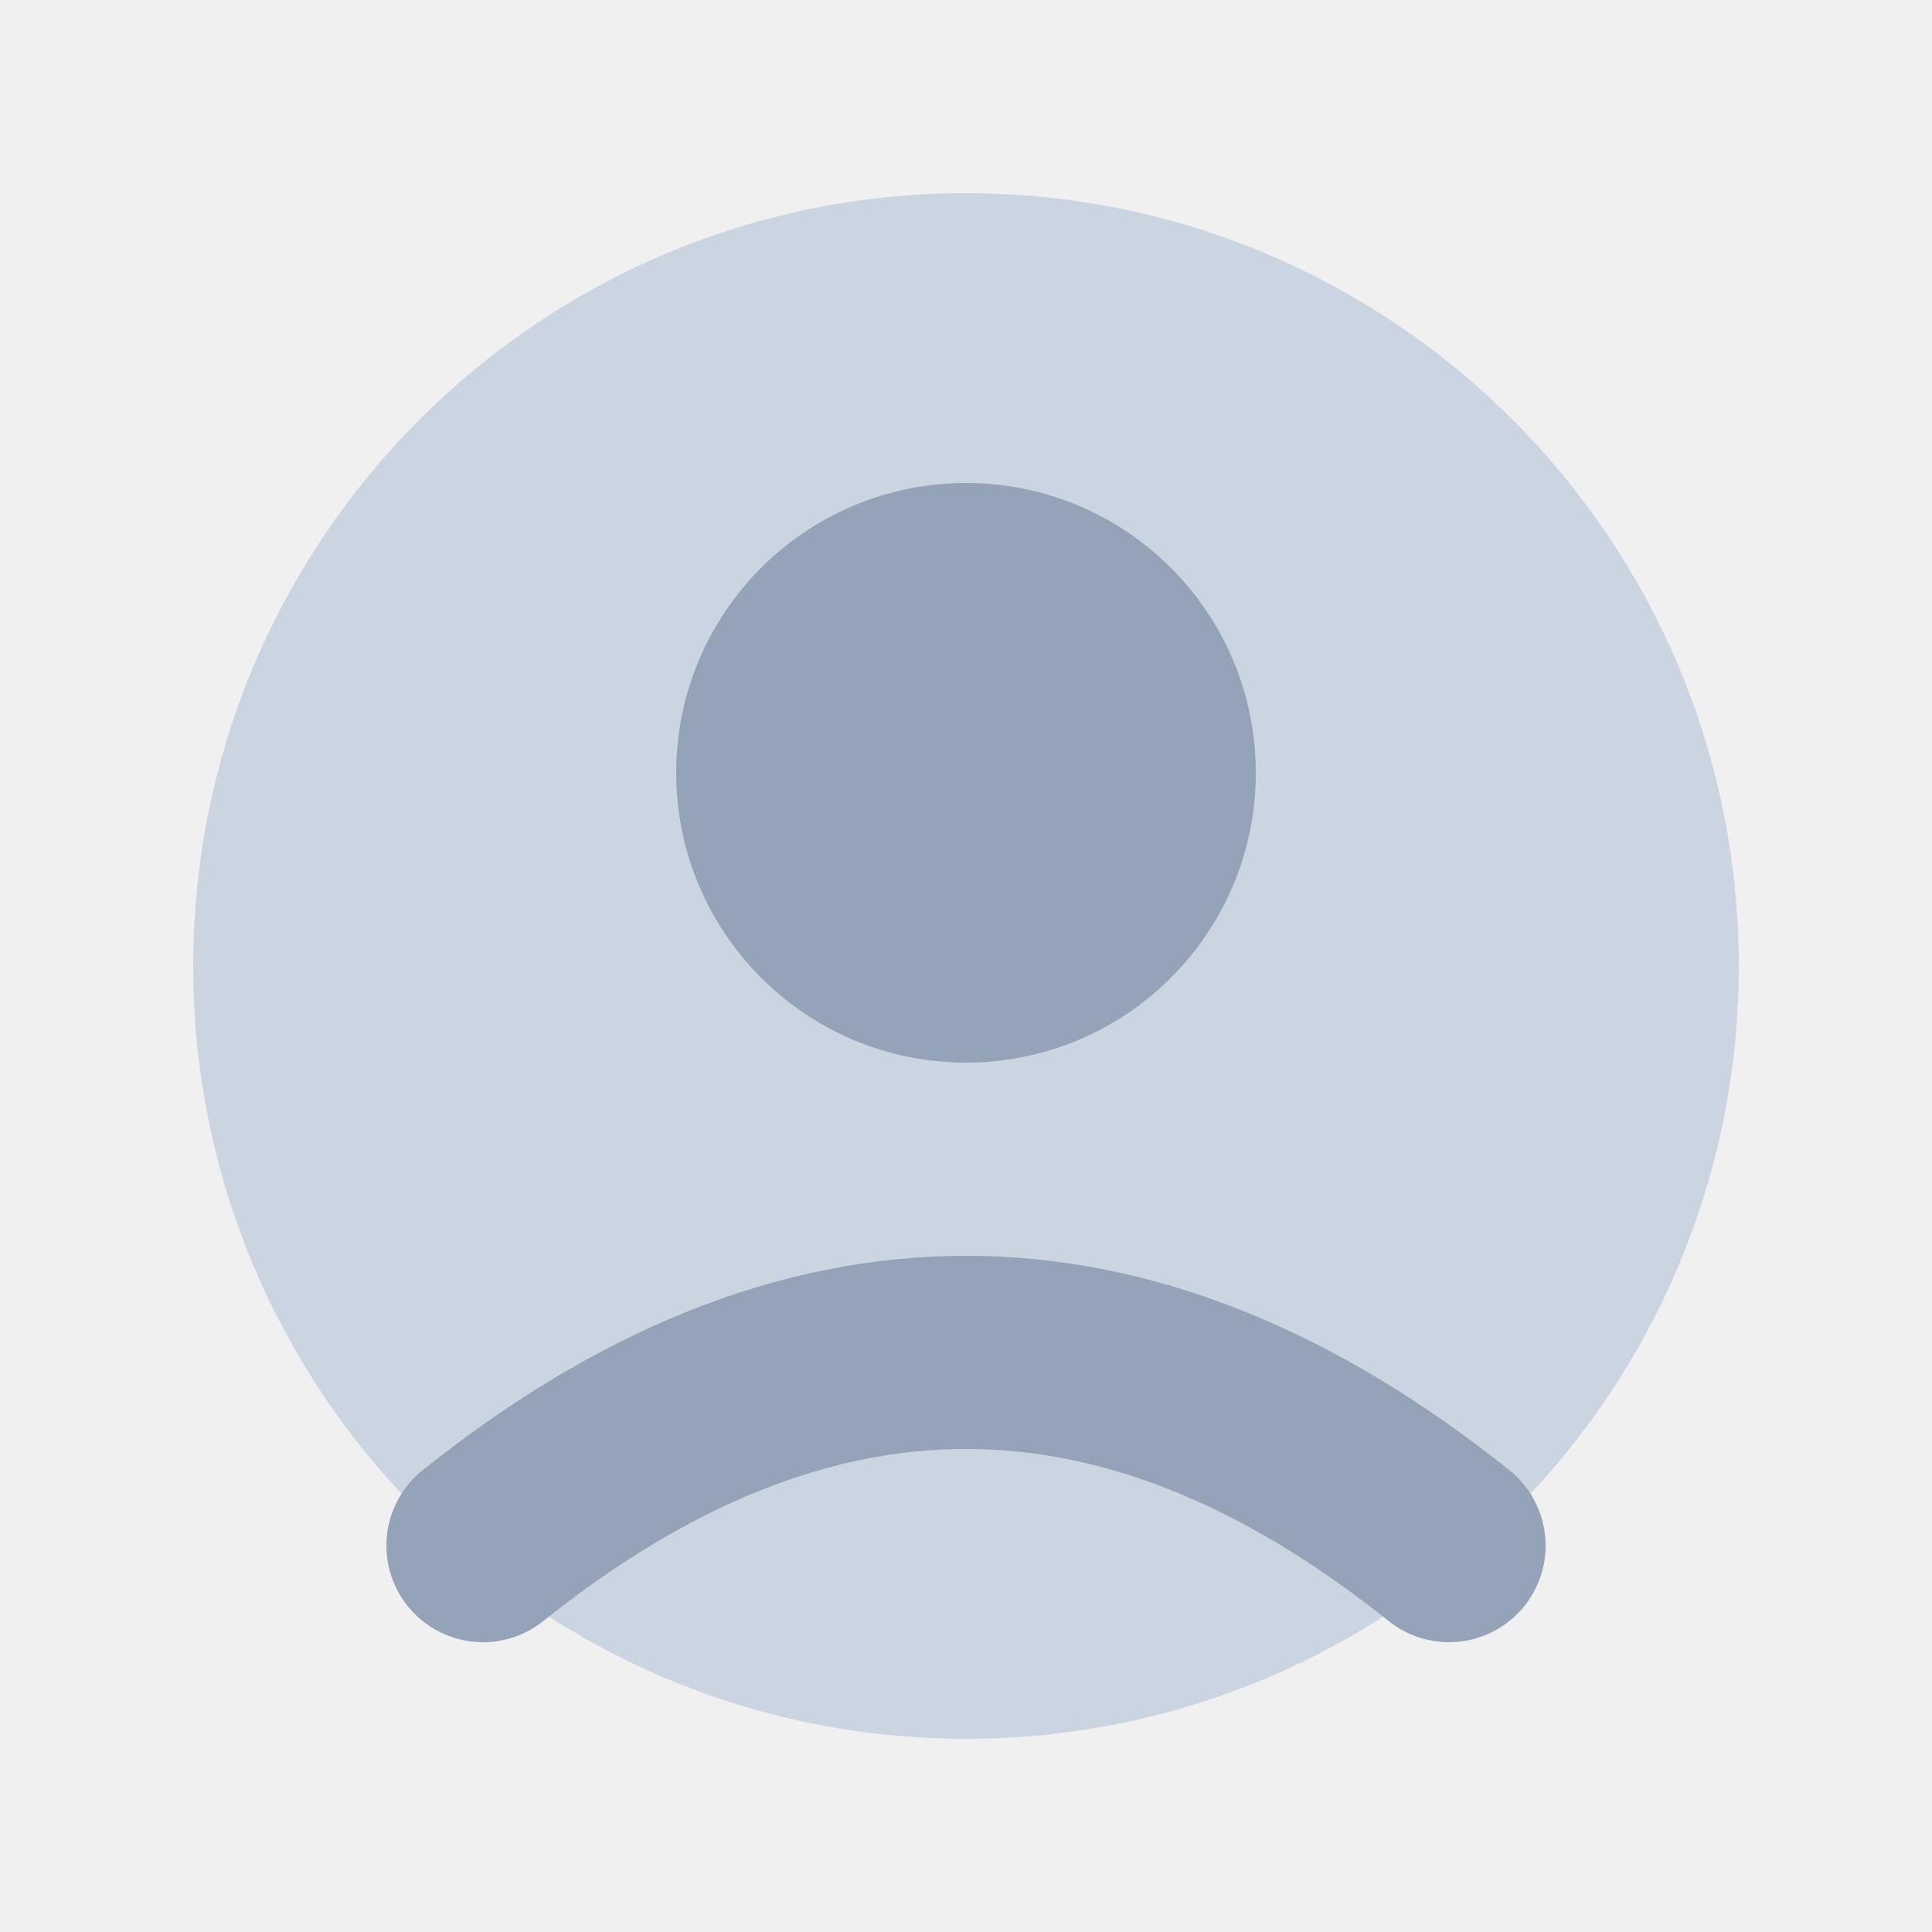
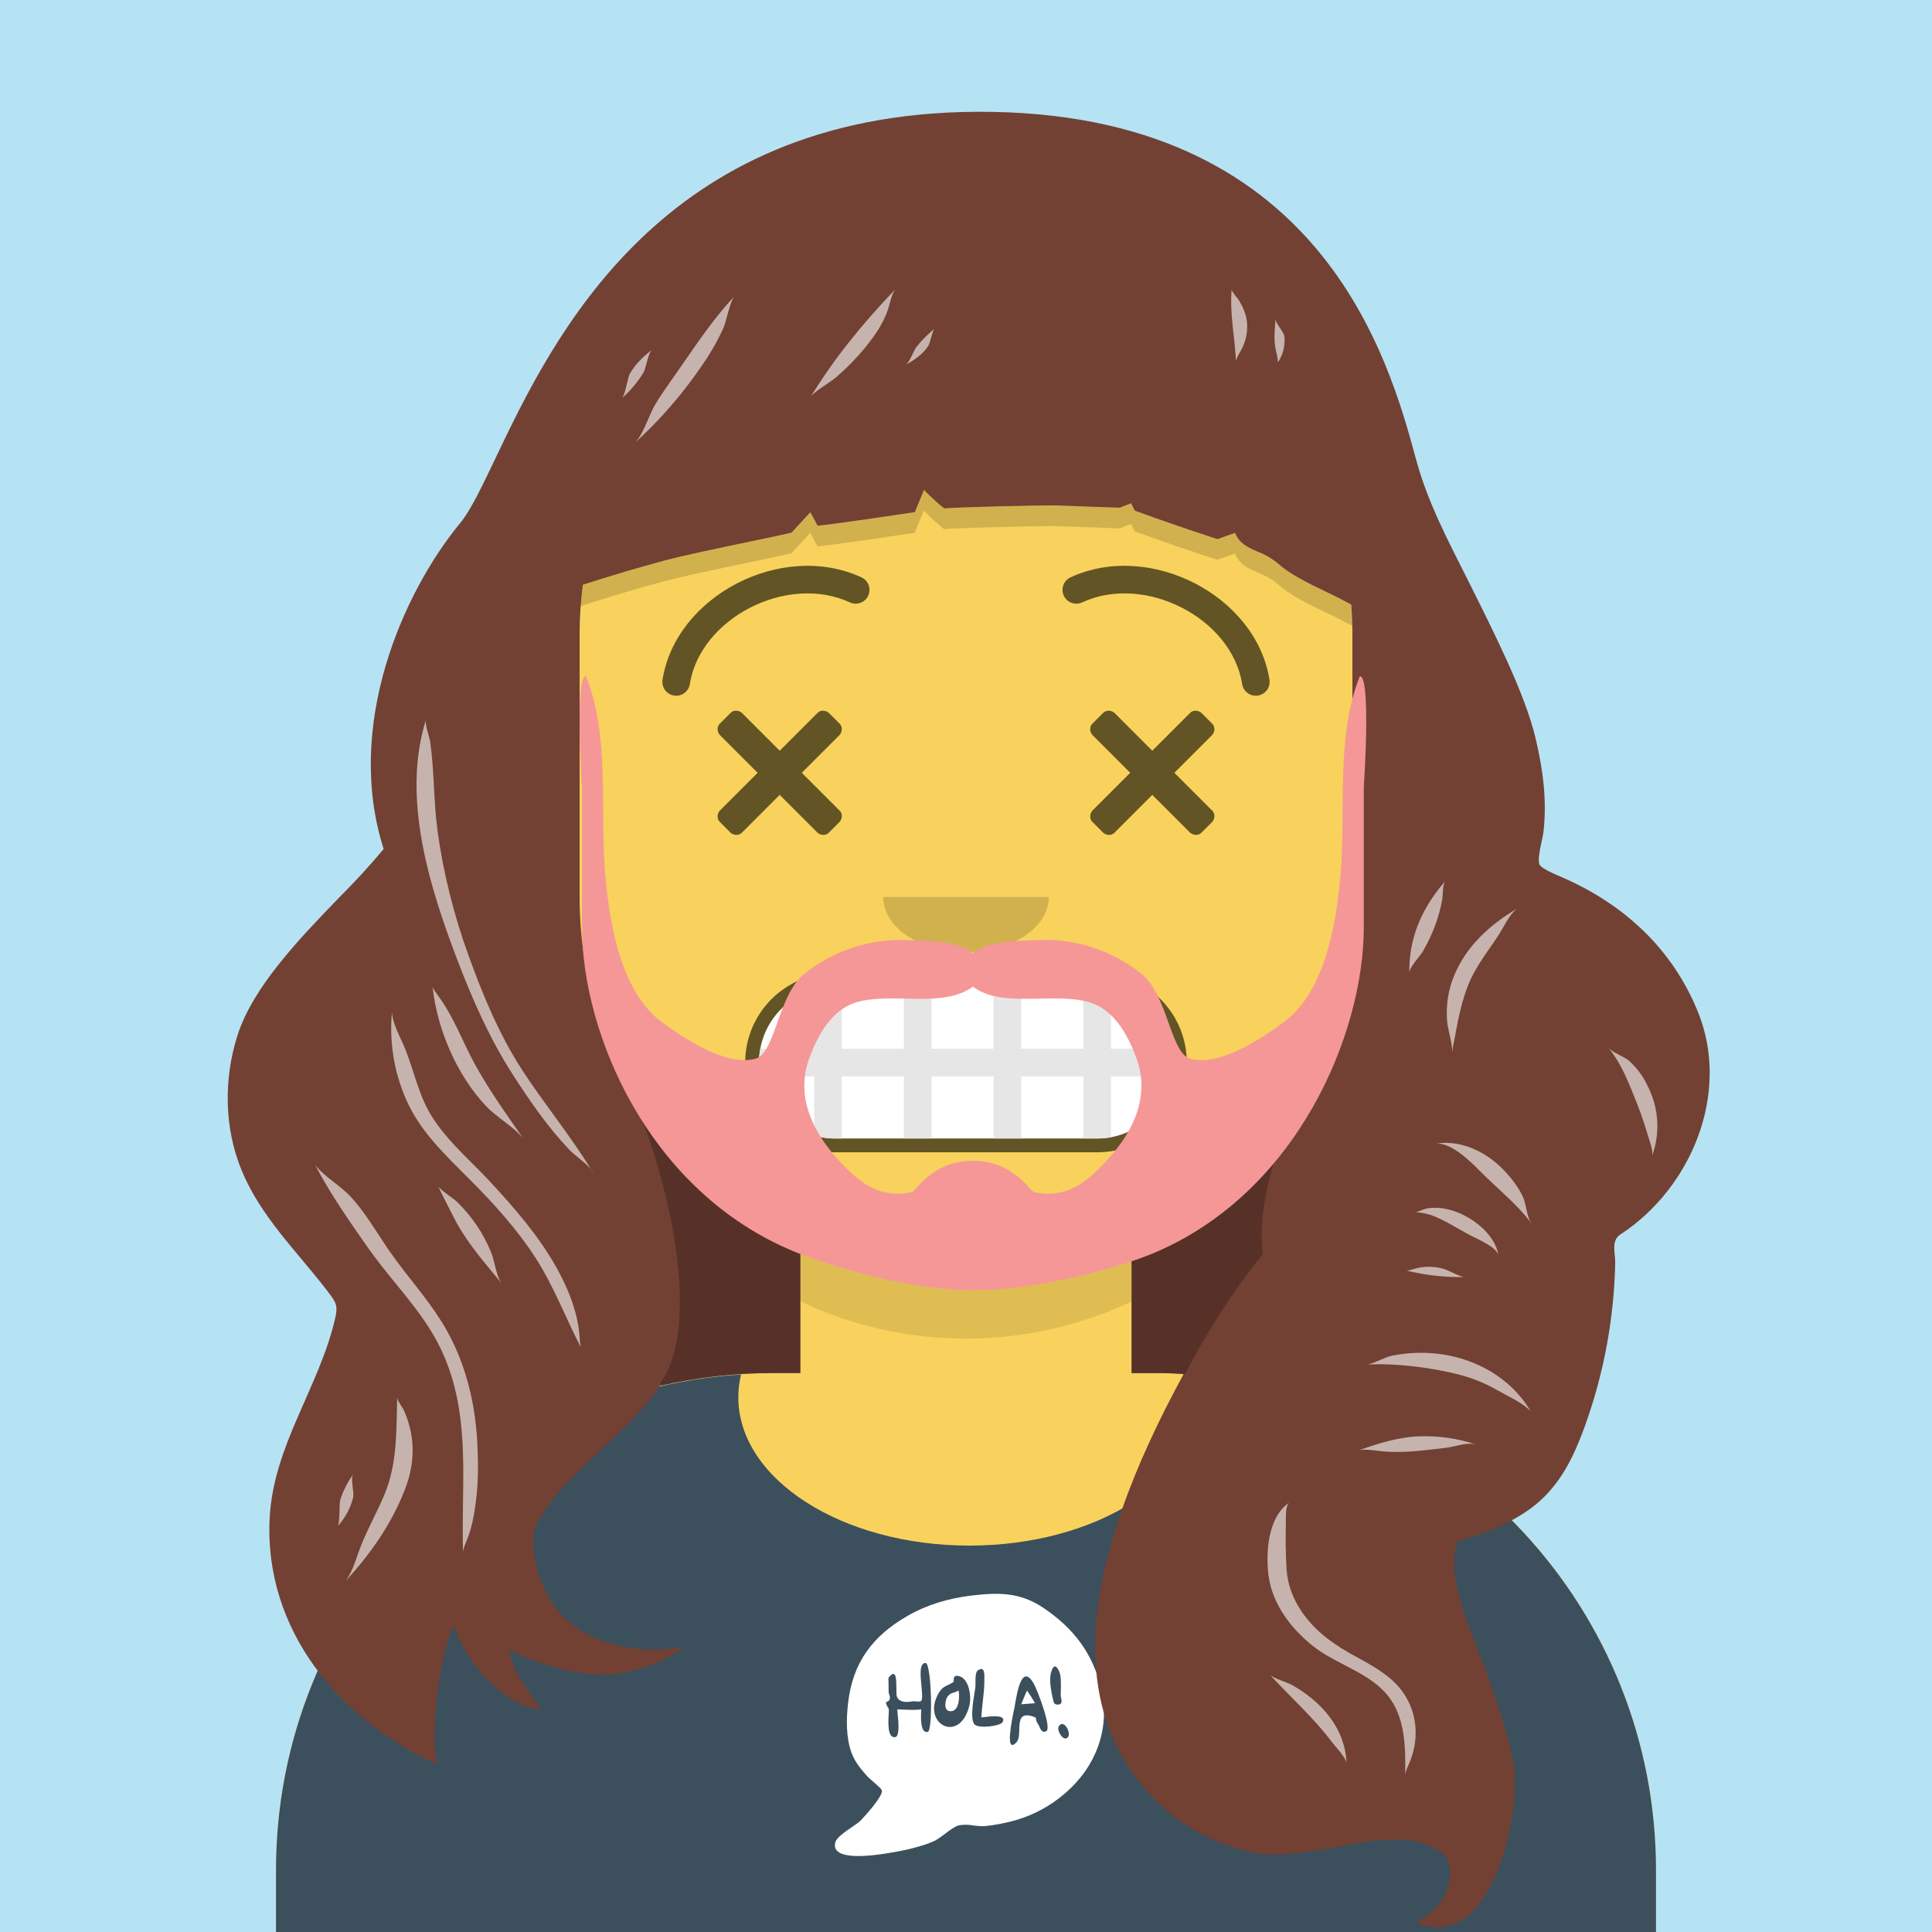
- <svg xmlns="http://www.w3.org/2000/svg" width="100" height="100">
-   <circle cx="50" cy="50" r="40" fill="#CBD5E1" />
-   <circle cx="50" cy="40" r="15" fill="#94A3B8" />
-   <path d="M 25 80 Q 50 60 75 80" stroke="#94A3B8" stroke-width="10" fill="none" stroke-linecap="round" />
+ <svg xmlns="http://www.w3.org/2000/svg" viewBox="0 0 280 280" fill="none" shape-rendering="auto">
+   <mask id="viewboxMask">
+     <rect width="280" height="280" rx="0" ry="0" x="0" y="0" fill="#fff" />
+   </mask>
+   <g mask="url(#viewboxMask)">
+     <rect fill="#b6e3f4" width="280" height="280" x="0" y="0" />
+     <g transform="translate(8)">
+       <path d="M132 36a56 56 0 0 0-56 56v6.17A12 12 0 0 0 66 110v14a12 12 0 0 0 10.3 11.88 56.04 56.04 0 0 0 31.7 44.73v18.4h-4a72 72 0 0 0-72 72v9h200v-9a72 72 0 0 0-72-72h-4v-18.39a56.04 56.04 0 0 0 31.7-44.73A12 12 0 0 0 198 124v-14a12 12 0 0 0-10-11.83V92a56 56 0 0 0-56-56Z" fill="#f8d25c" />
+       <path d="M108 180.61v8a55.79 55.79 0 0 0 24 5.39c8.59 0 16.73-1.93 24-5.39v-8a55.79 55.79 0 0 1-24 5.39 55.79 55.79 0 0 1-24-5.39Z" fill="#000" fill-opacity=".1" />
+       <g transform="translate(0 170)">
+         <path d="M132.5 54C151 54 166 44.37 166 32.5c0-1.1-.13-2.18-.38-3.23A72 72 0 0 1 232 101.05V110H32v-8.95A72 72 0 0 1 99.4 29.2a14.1 14.1 0 0 0-.4 3.3C99 44.37 114 54 132.5 54Z" fill="#3c4f5c" />
+         <g transform="translate(77 58)">
+           <g fill="#fff">
+             <path d="M63.84 17c-.29.65-.56 1.3-.82 1.95L63 19l2-.16A18.7 18.7 0 0 0 63.84 17ZM53.22 17.3c.2-.06.42-.13.7-.3.15.42.26 3.29-1.35 2.98-.92-.18-.5-1.77-.25-2.1.34-.41.59-.49.9-.58Z" />
+             <path fill-rule="evenodd" clip-rule="evenodd" d="M74.64 16.95C73.46 11.68 70.6 7.97 66.18 5c-3.35-2.25-6.5-2.23-10.46-1.75-3.25.4-6.35 1.3-9.2 2.94-5.04 2.89-7.92 6.74-8.6 12.54-.28 2.33-.33 5.1.5 7.32.48 1.3 1.34 2.34 2.25 3.36.15.17.5.47.86.79.6.52 1.26 1.1 1.28 1.29.12.86-2.2 3.4-2.89 4.15-.05.06-.1.1-.12.14-.23.25-.73.6-1.3.99-1.02.7-2.25 1.55-2.43 2.2-.83 2.93 5.83 1.89 7.45 1.63 1.55-.24 3.11-.54 4.62-.98.7-.2 1.4-.44 2.07-.72.56-.23 1.17-.7 1.78-1.16.7-.52 1.38-1.03 1.97-1.2a5.9 5.9 0 0 1 2.1.02c.6.07 1.2.14 1.7.09 1.5-.15 3.03-.45 4.5-.87a19 19 0 0 0 7.05-3.84c4.42-3.76 6.6-9.24 5.33-15Zm-5.13 6.99c-.62.16-1.36-1.24-1.08-1.72.77-1.34 2.16 1.42 1.08 1.72Zm-2.22-9.38c-.27 1.1.12 2.95.4 4.05.07.36.42.47.73.43.55-.08.45-.56.36-.97-.03-.16-.06-.3-.06-.4.04-.75.11-2.64-.17-3.32-.51-1.26-.97-1.02-1.27.21Zm-.65 8.33c-.58.34-.86-.29-1.05-.74-.06-.13-.1-.24-.16-.32a1.39 1.39 0 0 1-.29-.72c-.01-.18-.02-.22-.58-.39-1.77-.52-1.8.7-1.84 1.94-.02.72-.04 1.45-.4 1.84-1.78 1.91-.58-3.68-.37-4.68l.03-.1.12-.7c.34-1.96 1.02-5.86 2.67-3.11.49.8 2.7 6.49 1.87 6.98Zm-10.37-.95c.6.6 3.7.22 4.02-.34.68-1.18-1.85-.85-2.78-.73l-.29.03c.04-.75.13-1.5.21-2.27.12-1.05.24-2.1.23-3.15v-.17c.02-.62.06-1.94-.96-1.21-.34.25-.33 1.19-.33 1.82v.46c-.02.23-.08.6-.15 1.02-.24 1.51-.61 3.87.04 4.54Zm-.77-2.78c-1.43 5.73-6.98 2.64-4.5-1.71.46-.8.83-.98 1.41-1.26.22-.1.46-.22.75-.4.05-.03.06-.14.06-.28 0-.27.02-.65.43-.64 1.76.03 2.18 2.93 1.85 4.28Zm-7 .83c-.04.87-.14 3.3.97 3 .76-.21.54-9.98-.33-9.98-.92 0-.75 1.78-.6 3.33.1 1 .19 1.91-.04 2.17-.1.12-.51.1-.84.06a2.1 2.1 0 0 0-.4 0c-1.15.2-1.9.08-2.25-.61-.1-.2-.1-.7-.1-1.29-.01-1.33-.02-2.96-1.15-1.5l.03 2.2c.34.72.21 1.16-.38 1.32-.02.3.16.58.28.77.07.1.12.19.12.24.02.14 0 .38-.01.66-.08 1.26-.2 3.54.92 3.4.71-.08.49-2.28.37-3.42l-.05-.6.91.03c.86.04 1.73.08 2.56-.03V20Z" />
+           </g>
+         </g>
+       </g>
+       <g transform="translate(78 134)">
+         <rect x="22" y="7" width="64" height="26" rx="13" fill="#000" fill-opacity=".6" />
+         <rect x="24" y="9" width="60" height="22" rx="11" fill="#fff" />
+         <path d="M24.18 18H32V9.41A11 11 0 0 1 35 9h1v9h9V9h4v9h9V9h4v9h9V9h2c.68 0 1.35.06 2 .18V18h8.82l.05.28v3.44l-.05.28H75v8.82c-.65.12-1.32.18-2 .18h-2v-9h-9v9h-4v-9h-9v9h-4v-9h-9v9h-1a11 11 0 0 1-3-.41V22h-7.82a11.06 11.06 0 0 1 0-4Z" fill="#E6E6E6" />
+       </g>
+       <g transform="translate(104 122)">
+         <path fill-rule="evenodd" clip-rule="evenodd" d="M16 8c0 4.42 5.37 8 12 8s12-3.58 12-8" fill="#000" fill-opacity=".16" />
+       </g>
+       <g transform="translate(76 90)">
+         <path d="M34.5 30.7 29 25.2l-5.5 5.5c-.4.4-1.1.4-1.6 0l-1.6-1.6c-.4-.4-.4-1.1 0-1.6l5.5-5.5-5.5-5.5c-.4-.5-.4-1.2 0-1.6l1.6-1.6c.4-.4 1.1-.4 1.6 0l5.5 5.5 5.5-5.5c.4-.4 1.1-.4 1.6 0l1.6 1.6c.4.4.4 1.1 0 1.6L32.2 22l5.5 5.5c.4.4.4 1.1 0 1.6l-1.6 1.6c-.4.4-1.1.4-1.6 0ZM88.5 30.7 83 25.2l-5.5 5.5c-.4.4-1.1.4-1.6 0l-1.6-1.6c-.4-.4-.4-1.1 0-1.6l5.5-5.5-5.5-5.5c-.4-.5-.4-1.2 0-1.6l1.6-1.6c.4-.4 1.1-.4 1.6 0l5.5 5.5 5.5-5.5c.4-.4 1.1-.4 1.6 0l1.6 1.6c.4.4.4 1.1 0 1.6L86.2 22l5.5 5.5c.4.4.4 1.1 0 1.6l-1.6 1.6c-.4.4-1.1.4-1.6 0Z" fill="#000" fill-opacity=".6" />
+       </g>
+       <g transform="translate(76 82)">
+         <path d="M15.98 17.13C17.48 7.6 30.06 1.1 39.16 5.3a2 2 0 1 0 1.68-3.63c-11.5-5.3-26.9 2.66-28.82 14.84a2 2 0 0 0 3.96.63ZM96.02 17.13C94.52 7.6 81.94 1.1 72.84 5.3a2 2 0 1 1-1.68-3.63c11.5-5.3 26.9 2.66 28.82 14.84a2 2 0 0 1-3.96.63Z" fill="#000" fill-opacity=".6" />
+       </g>
+       <g transform="translate(-1)">
+         <path d="M89.4 84.2c-4.88 1.3-9.65 2.78-14.4 4.34-11.13 3.64-6.68-6.1-3-14.04l111.79-9.52c6.02 7.33 24.82 41 7.12 27-3.1-2.45-9.57-4.45-12.66-7.27-2.34-2.12-5.16-1.78-6.28-4.48l-2.55.9a375.12 375.12 0 0 1-11.97-4.12l-.55-1.07-1.67.64-9.12-.33c-2.63-.03-13.73.22-16.28.43 0 0-1.23-.92-2.94-2.68l-1.33 3.22s-11.92 1.8-14.08 1.96l-1.06-1.95-2.74 2.97c-3.9.9-13.84 2.83-18.3 4.01Z" fill="#000" fill-opacity=".16" />
+         <path d="M48.6 123.04c-5.7-17.86 2.75-37.13 11.12-47.27 1.48-1.8 3.06-5.11 5.06-9.3 8.34-17.47 23.9-50.05 69.8-50.27 49.93-.24 59.75 36.02 63.66 50.43 1.64 6.08 4.55 11.59 7.38 17.21 4 8 8.4 16.74 9.9 23.05 1.09 4.54 1.7 9.05 1.17 13.7-.12 1.06-1.08 4.22-.48 4.85.54.57 1.88 1.15 3.1 1.67 9.01 3.9 16.1 10.4 19.8 19.62 4.71 11.72-.99 25.47-11.26 32.17-1.4.9-.74 2.7-.76 4.1a74.22 74.22 0 0 1-4.33 23.5c-1.42 3.94-3.17 7.92-6.53 10.98-2.85 2.58-6.94 4.42-10.86 5.52-1.35.38-1.33.78-1.41 1.17-1.15 5.76 2.7 13.12 4.6 18.56 1.5 4.29 3 8.59 3.8 13 1.18 6.42-3.02 27.82-14.12 22.8 5.52-2.64 5.76-8.26 3.88-9.84-4.34-3.62-11.76-1.59-16.9-.74-3.7.61-7.63 1.25-11.15.43a31.34 31.34 0 0 1-10.6-4.84c-17.65-13.97-13.84-37.04 1.07-64.4l-.55-.03c-1.1-.06-1.67-.1-3-.1h-4v-18.39A56 56 0 0 0 189 130V92c0-1.47-.05-2.94-.16-4.38a68.09 68.09 0 0 0-3.66-1.86c-2.58-1.24-5.24-2.53-6.91-4.05a10.2 10.2 0 0 0-3-1.76c-1.39-.6-2.62-1.14-3.28-2.72l-2.55.9a373.94 373.94 0 0 1-11.97-4.12l-.55-1.07-1.67.64-9.12-.33c-2.63-.03-13.73.22-16.28.43 0 0-1.23-.92-2.94-2.68l-1.33 3.22s-11.92 1.8-14.08 1.96l-1.06-1.95-2.74 2.97c-1.43.33-3.66.8-6.13 1.31-4.3.9-9.34 1.95-12.17 2.7a248.15 248.15 0 0 0-11.93 3.53c-.31 2.38-.47 4.8-.47 7.27v38a56 56 0 0 0 32 50.61V199h-4a72.2 72.2 0 0 0-16.4 1.87c-.1.17-.22.32-.32.5-4.78 6.95-13.87 12.39-17.46 19.5-1.47 2.9.19 7.82 1.66 10.55 3.2 5.9 11.15 8.66 19.52 7.33-2.53 2.12-7.55 3.82-10.95 3.94-4.63.17-10.29-1.62-14.26-3.58.6 3.6 2.68 5.62 4.62 8.6-5.52-.28-10.88-7.06-12.68-12.05-2.2 4.51-3.44 16.64-2.35 20.03-14.14-6.34-25.13-19.44-24.3-35.66.54-10.56 7.15-18.9 9.48-28.9.46-1.96.14-2.38-1.05-3.94l-.05-.07c-4.38-5.73-9.62-10.69-12.43-17.48-2.54-6.13-2.63-13.18-.64-19.5 2.21-7.08 9.06-14.16 14.84-20.14a105.5 105.5 0 0 0 6.37-6.95Z" fill="#724133" />
+         <path d="m164.5 199.2.26-.06s4.44-9.02 11.25-17.38c-1.33-10.43 5.86-23.71 5.86-23.71l-.35-.08A56.25 56.25 0 0 1 157 180.62V199h4c1.32 0 1.88.04 3 .1l.54.04-.04.07ZM82.27 153.74l-.14.06c6.02 9.99 13.63 36.95 6.55 46.66l.25.34A72.25 72.25 0 0 1 105 199h4v-18.39a56.23 56.23 0 0 1-26.73-26.87Z" fill="#000" fill-opacity=".24" />
+         <g fill="#fff" fill-opacity=".6">
+           <path d="M118.38 50.37c1.51-1.85 2.89-3.83 3.5-6.16.23-.87.47-1.77.89-2.3-4.76 4.99-8.8 9.91-12.3 15.63.77-1.02 2.73-2.02 3.76-2.91a34.94 34.94 0 0 0 4.15-4.25ZM171.5 41.98c-.3 3.5.47 6.94.63 10.4 0-.34.34-.92.65-1.47a6.98 6.98 0 0 0 .92-4.42c-.14-1-.55-1.95-1.07-2.85-.2-.36-1.12-1.33-1.12-1.66ZM56.4 120.38a88.61 88.61 0 0 0 4.47 18c2.06 5.72 4.42 11.46 7.8 16.69 3.17 4.87 6.93 9.42 9.96 14.36-.46-.55-1.22-1.17-1.9-1.73-.49-.4-.94-.76-1.2-1.05-3.23-3.4-5.82-7.2-8.29-11.04-3.25-5.07-5.69-10.58-7.8-16.08-4.14-10.78-8.3-23.85-4.7-35.24-.2.77.5 2.43.6 3.2.62 4.27.48 8.6 1.07 12.88ZM54.77 104.2a.76.76 0 0 0-.02.09l.02-.09ZM78.63 169.43c.5.58.35.56 0 0ZM68.86 165.04c-2.46-3.54-5.05-7.16-7.09-10.9-1.78-3.27-3.05-6.85-5.29-9.85-.32-.44-.72-.97-.8-1.32.68 6.15 3.45 12.74 7.73 17.3 1.56 1.67 4.09 3.04 5.45 4.77ZM64.08 171.32c3.55 3.82 6.94 7.76 9.45 12.18 1.75 3.07 3.22 6.64 3.46 10.21.04.53.08 1.2.2 1.57-2.22-4.29-3.91-8.83-6.55-12.94-2.6-4.05-5.95-7.78-9.44-11.28-3.7-3.7-7.41-7.18-9.4-11.85a25.53 25.53 0 0 1-1.99-12.55c.02 1.24.76 2.82 1.44 4.28 1.47 3.14 2.07 6.6 3.67 9.7 2.13 4.08 5.96 7.24 9.17 10.68ZM59.23 174.18c-.5-.49-2.41-1.69-2.75-2.3l-.03-.06.03.06c.7 1.5 1.48 2.95 2.22 4.43 1.53 3.08 3.71 5.71 5.93 8.4l1.08 1.3c-.8-1.02-1.02-3.29-1.53-4.5a21.43 21.43 0 0 0-4.95-7.33ZM48.9 180.53a83.67 83.67 0 0 0 3.73 5.02c1.9 2.43 3.8 4.86 5.25 7.5 2.83 5.2 4.07 10.81 4.32 16.55.12 2.7.12 5.46-.25 8.16-.24 1.77-.54 3.6-1.22 5.25-.25.6-.54 1.32-.63 1.84-.06-2.32-.03-4.64 0-6.95.13-8.2.25-16.3-4.02-23.96-1.58-2.83-3.68-5.4-5.78-7.99a90.37 90.37 0 0 1-3.9-5.02c-2.78-3.96-5.5-7.85-7.72-12.08 1.36 1.72 3.8 3.07 5.32 4.77 1.9 2.13 3.35 4.58 4.9 6.9Z" />
+           <path d="M60.1 224.85c-.08.53.01.4 0 0ZM50.54 204l.02-1.5c0 .5.82 1.51 1.04 2.03 1.61 3.75 1.57 7.5.09 11.32-1.9 4.9-4.88 9.25-8.62 13.3.83-1.09 1.35-2.6 1.85-4.06 1.01-2.94 2.6-5.62 3.8-8.49 1.68-4.01 1.73-8.32 1.81-12.6ZM41.92 221.2a9.46 9.46 0 0 0 2.25-4.13c.2-.9-.41-2.68 0-3.38a13.66 13.66 0 0 0-1.85 3.64c-.2.69 0 3.32-.4 3.87ZM84.86 64.32a63.3 63.3 0 0 0 9.77-11.2 34.6 34.6 0 0 0 3.22-5.6c.13-.28.3-.87.48-1.54.3-1.09.65-2.4 1.04-2.97-2.7 2.9-4.84 6-7.03 9.17-1.45 2.12-2.99 4.18-4.34 6.37-.36.58-.68 1.35-1.03 2.14-.59 1.37-1.22 2.83-2.1 3.63ZM83.84 55.69c.14-.62.27-1.22.47-1.57.75-1.32 1.9-2.45 3.18-3.41-.35.3-.58 1.16-.79 1.95-.15.54-.28 1.05-.44 1.33a15.8 15.8 0 0 1-3.17 3.75c.36-.35.56-1.22.74-2.04ZM83.07 57.75l.03-.02-.03.02ZM203.8 150.6c.6-3.33 1.25-6.84 2.94-9.84.76-1.36 1.68-2.68 2.6-3.98.48-.7.94-1.38 1.35-2.11.66-1.16 1.46-2.56 2.26-3.03-4.16 2.43-7.42 5.54-9.16 9.64-.88 2.07-1.2 4.2-1.09 6.39.08 1.57.76 3.24.77 4.77.08-.62.2-1.23.32-1.85ZM202 130.48a22.88 22.88 0 0 1-1 3.63 25.14 25.14 0 0 1-1.77 3.74c-.43.75-1.98 2.32-1.98 3.15-.09-4.9 1.73-9.33 5.17-13.25-.38.65-.28 2.03-.42 2.74ZM201.2 165.72c2.28-.03 4.82 2.52 6.51 4.22 2.42 2.43 5.14 4.56 7.2 7.31l.06.07-.05-.07c-.68-.96-.7-2.74-1.23-3.85-.72-1.5-1.82-2.9-3.06-4.13-2.32-2.29-5.77-4.07-9.42-3.55ZM200.42 176.1c-.18-.06-1.78-.52-2.28-.35.59-.26 1.3-.57 1.93-.65 4.28-.57 9.5 3.14 10.07 6.72-.48-1.23-3.03-2.24-4.18-2.85-1.82-.97-3.56-2.14-5.54-2.87ZM198.14 175.75l-.06.03.03-.02h.03ZM202.23 183.9a7.6 7.6 0 0 0-3.79-.13c-.47.13-1.44.42-1.56.39 2.82.66 5.47.98 8.4.91-.44 0-1.16-.34-1.84-.66-.47-.22-.9-.43-1.21-.5ZM191.01 197.76c-.13 0-.13.01 0 0ZM191.01 197.76c4.26-.22 9.25.4 13.3 1.42a22.3 22.3 0 0 1 5.7 2.3c1.4.81 3.93 1.93 4.87 3.13-3.74-6.44-11.85-9.79-20.16-8.13-1.06.22-2.67 1.2-3.7 1.29ZM192.76 210.27c3.23.42 6.55-.07 9.77-.44 1.38-.15 3.03-.86 4.38-.49a23.55 23.55 0 0 0-8.4-1.17c-2.93.13-5.9 1.06-8.59 2.03.68-.2 1.81-.06 2.84.07ZM179.36 220.67c-.06 2.23-.04 4.52.1 6.74.25 3.97 2.55 7.44 5.93 10.08a32.36 32.36 0 0 0 4.34 2.72c2.51 1.39 5 2.76 6.63 5.1 2.15 3.1 2.33 6.96.82 10.36-.25.56-.51 1.16-.52 1.58v-.05c.03-3.87.07-8.36-2.64-11.6-1.59-1.9-3.87-3.1-6.16-4.29-1.63-.85-3.28-1.7-4.67-2.83-3.27-2.64-5.76-6.1-6.32-9.98-.45-3.13-.23-8.58 2.98-10.73-.6.45-.48 2.35-.5 2.9ZM179.9 217.74a.43.43 0 0 0-.04.03l.05-.03ZM177 242.67l.08.08a.69.69 0 0 1-.07-.08ZM188.15 255.52c-.2-5.11-3.7-8.96-7.94-11.34-.6-.34-2.6-.93-3.13-1.43 2.96 3.24 6.32 6.21 8.96 9.73.46.6 2.06 2.3 2.11 3.04ZM188.15 255.55v-.03.03ZM229.17 153.8a11.45 11.45 0 0 1 2.67 3.7 12.62 12.62 0 0 1 .6 10c.14-.52-.15-1.47-.38-2.22-.55-1.76-1.07-3.5-1.76-5.22-1.18-2.91-2.14-5.64-4.18-8.2.54.67 2.32 1.3 3.05 1.93ZM179.15 48.8a5.72 5.72 0 0 1-.97 3.75c.09-.2-.12-1.1-.28-1.84-.34-1.47-.14-2.96-.04-4.47 0 .64 1.18 1.77 1.29 2.57ZM127.57 50.07c-.73 1.16-2 2.11-3.3 2.78.58-.33 1.1-2 1.54-2.55.73-.94 1.63-1.84 2.58-2.63-.21.22-.61 2.05-.83 2.4Z" />
+         </g>
+       </g>
+       <g transform="translate(49 72)">
+         <path fill-rule="evenodd" clip-rule="evenodd" d="M101.43 98.17c-2.52 2.3-5.2 3.32-8.58 2.6-.58-.12-2.95-4.54-8.85-4.54-5.9 0-8.27 4.42-8.85 4.54-3.39.72-6.07-.3-8.58-2.6-4.72-4.31-8.65-10.26-6.3-16.75 1.24-3.38 3.24-7.1 6.88-8.17 3.89-1.15 9.35 0 13.26-.8A8.6 8.6 0 0 0 84 71a8.6 8.6 0 0 0 3.58 1.46c3.92.78 9.38-.36 13.27.79 3.64 1.07 5.64 4.79 6.87 8.17 2.36 6.49-1.57 12.44-6.3 16.75ZM140.08 26c-3.4 8.4-2.1 18.86-2.72 27.68-.52 7.16-2.02 17.9-8.39 22.53-3.25 2.37-9.18 6.35-13.43 5.24-2.93-.76-3.24-9.16-7.09-12.3a22.42 22.42 0 0 0-15.3-4.9c-2.37.11-7.17.09-9.15 1.91-1.98-1.82-6.78-1.8-9.15-1.9a22.42 22.42 0 0 0-15.3 4.89c-3.85 3.14-4.16 11.54-7.1 12.3-4.24 1.1-10.17-2.87-13.42-5.24-6.37-4.62-7.87-15.37-8.39-22.53-.63-8.82.69-19.28-2.72-27.68-1.66 0-.57 16.13-.57 16.13v20.36c.04 15.28 9.59 38.16 30.76 46.9C63.29 111.53 75 115 84 115c8.98.01 20.71-3.13 25.9-5.27 21.16-8.73 30.71-31.95 30.75-47.23V42.13s1.1-16.13-.57-16.13Z" fill="#f59797" />
+       </g>
+       <g transform="translate(62 42)" />
+     </g>
+   </g>
</svg>
